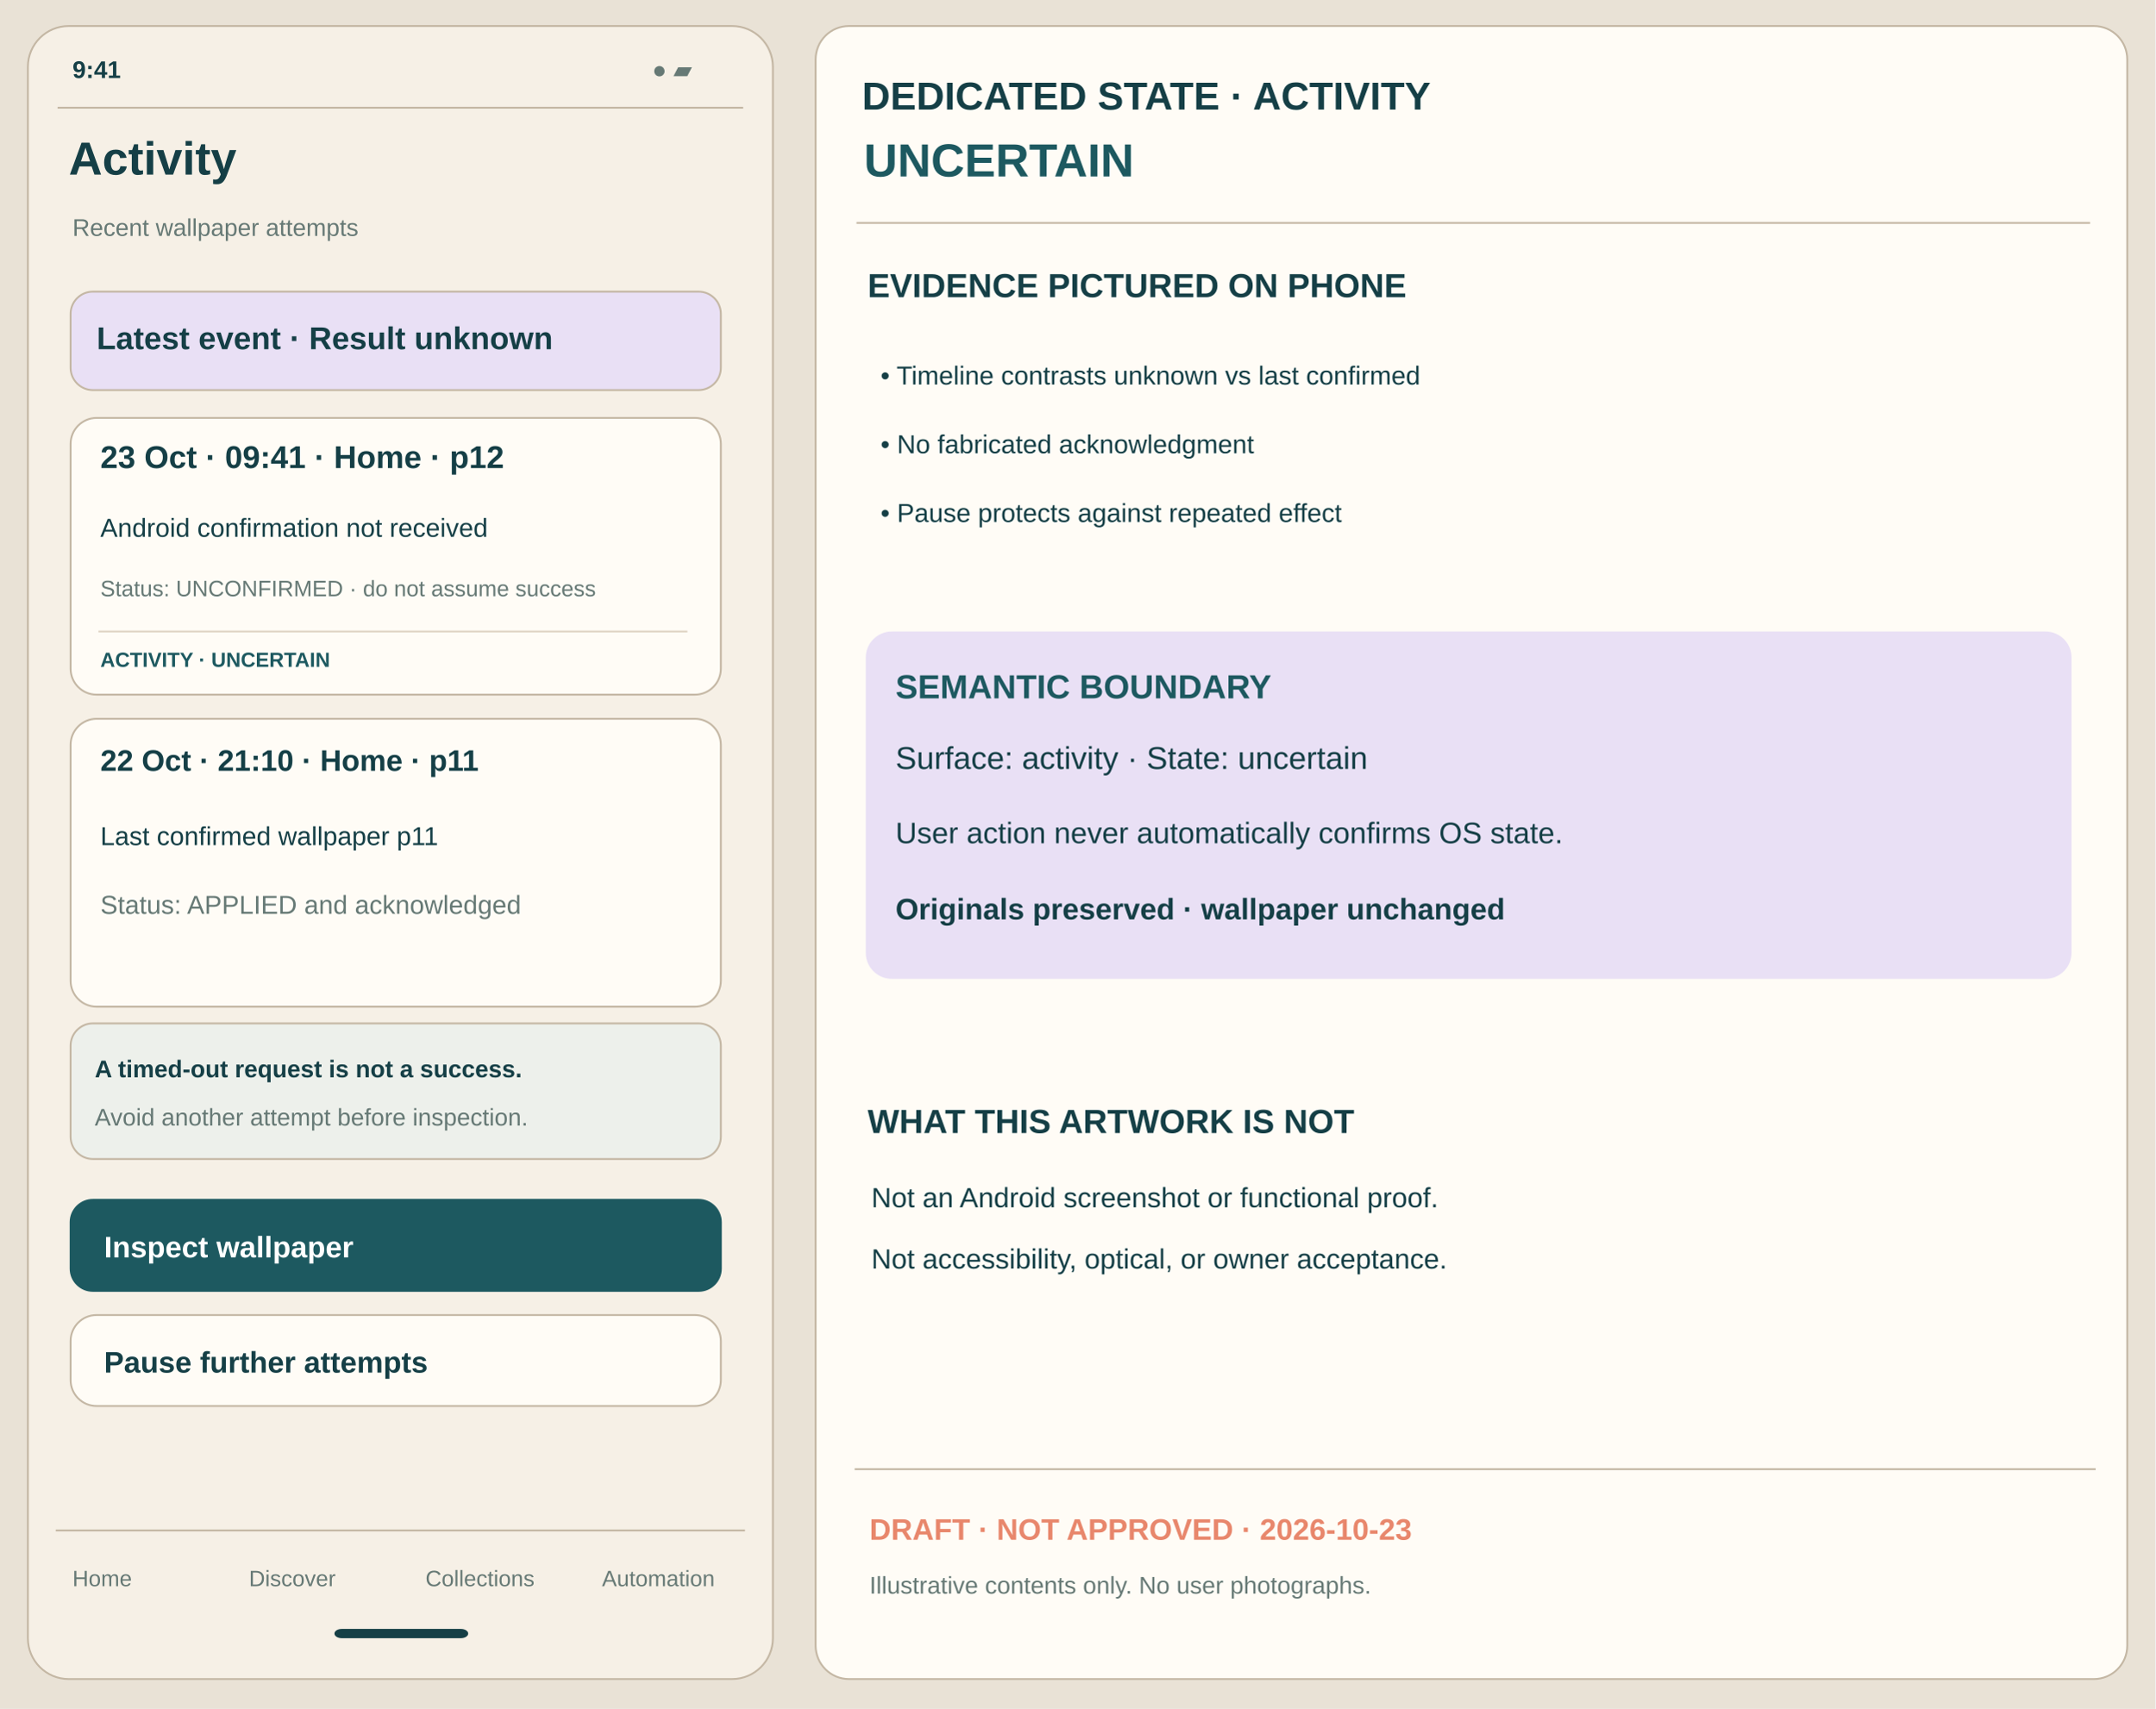
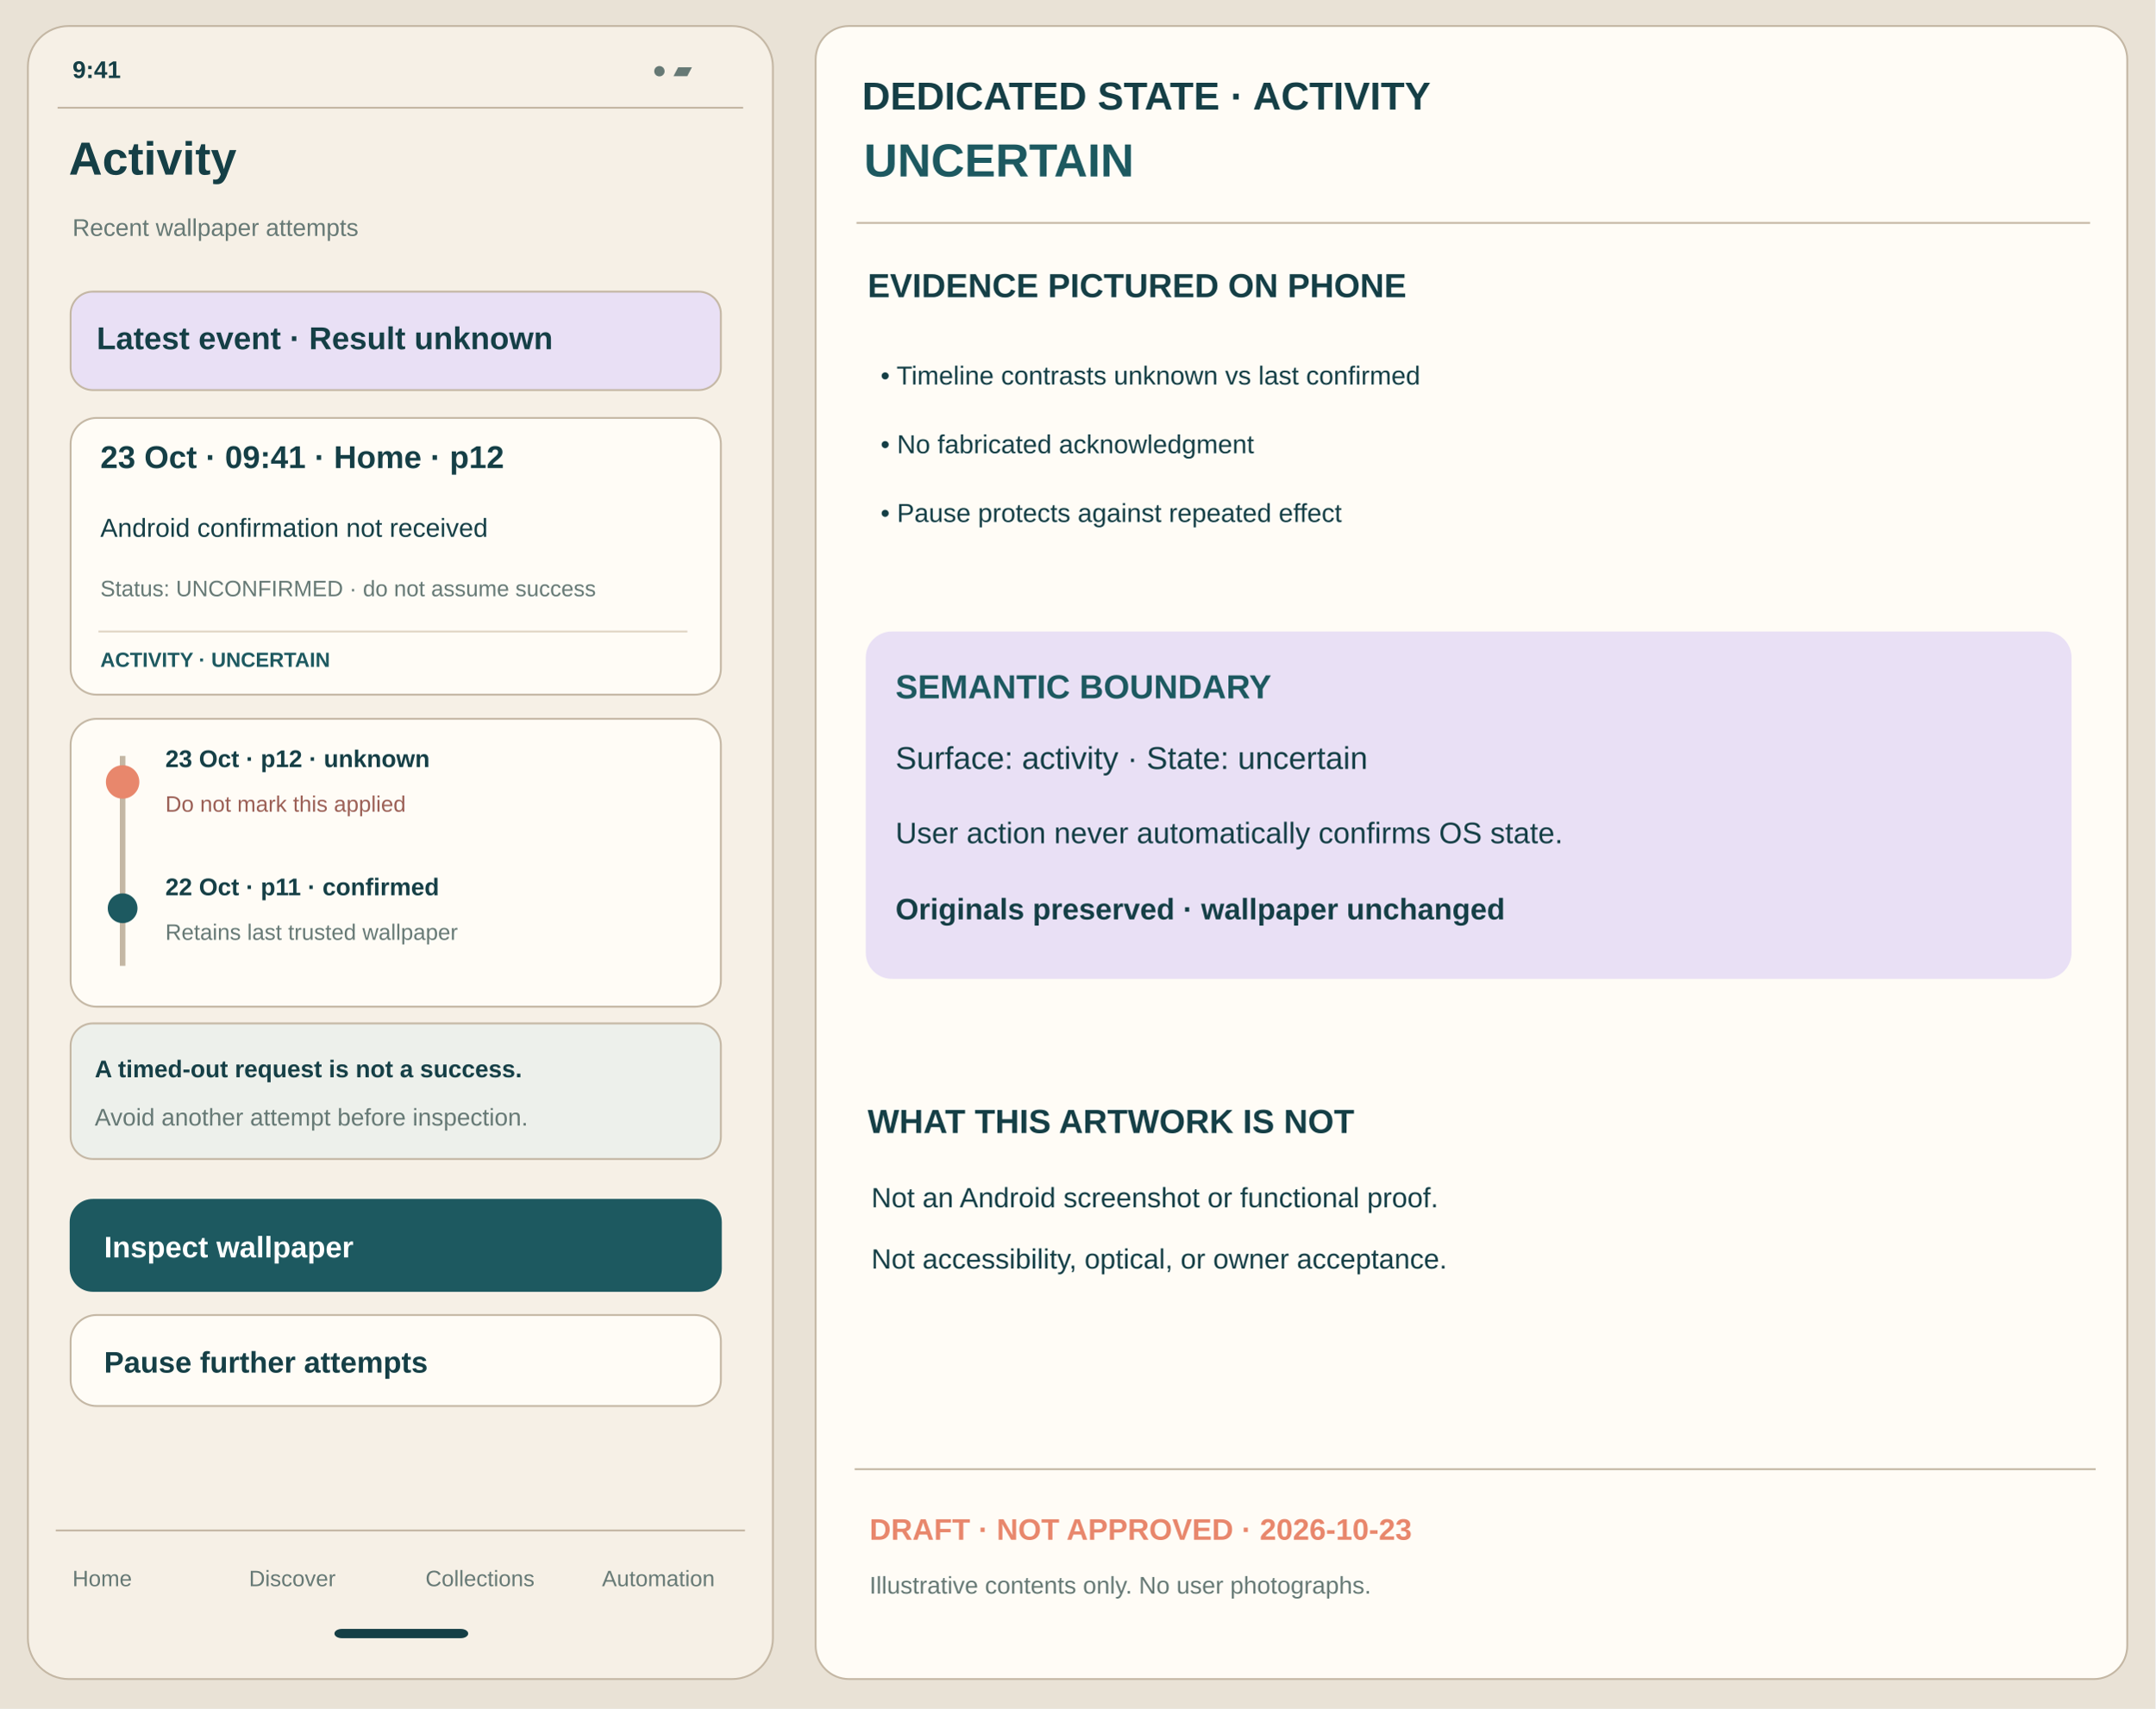
<svg xmlns="http://www.w3.org/2000/svg" width="1160" height="920" viewBox="0 0 1160 920" role="img" aria-label="activity uncertain draft Glimpse state">
  <rect x="0" y="0" width="1160" height="920" rx="0" fill="#E9E2D6" stroke="none" />
  <rect x="15" y="14" width="401" height="890" rx="22" fill="#F6F0E6" stroke="#C4B7A4" />
  <text x="39" y="42" font-family="Arial,Helvetica,sans-serif" font-size="13" font-weight="700" fill="#153F46">9:41</text>
  <text x="351" y="42" font-family="Arial,Helvetica,sans-serif" font-size="13" font-weight="500" fill="#667975">● ▰</text>
  <path d="M31 58H400" stroke="#C4B7A4" />
  <text x="37" y="94" font-family="Arial,Helvetica,sans-serif" font-size="25" font-weight="700" fill="#153F46">Activity</text>
  <text x="39" y="127" font-family="Arial,Helvetica,sans-serif" font-size="13" font-weight="500" fill="#667975">Recent wallpaper attempts</text>
  <rect x="38" y="157" width="350" height="53" rx="12" fill="#E9E0F5" stroke="#C4B7A4" />
  <text x="52" y="188" font-family="Arial,Helvetica,sans-serif" font-size="17" font-weight="700" fill="#153F46">Latest event · Result unknown</text>
  <rect x="38" y="225" width="350" height="149" rx="14" fill="#FFFCF6" stroke="#C4B7A4" />
  <text x="54" y="252" font-family="Arial,Helvetica,sans-serif" font-size="17" font-weight="700" fill="#153F46">23 Oct · 09:41 · Home · p12</text>
  <text x="54" y="289" font-family="Arial,Helvetica,sans-serif" font-size="14" font-weight="500" fill="#153F46">Android confirmation not received</text>
  <text x="54" y="321" font-family="Arial,Helvetica,sans-serif" font-size="12" font-weight="500" fill="#667975">Status: UNCONFIRMED · do not assume success</text>
  <path d="M53 340H370" stroke="#DFD4C4" />
  <text x="54" y="359" font-family="Arial,Helvetica,sans-serif" font-size="11" font-weight="700" fill="#1D5960">ACTIVITY · UNCERTAIN</text>
  <rect x="38" y="387" width="350" height="155" rx="14" fill="#FFFCF6" stroke="#C4B7A4" />
-   <text x="54" y="415" font-family="Arial,Helvetica,sans-serif" font-size="16" font-weight="700" fill="#153F46">22 Oct · 21:10 · Home · p11</text>
-   <text x="54" y="455" font-family="Arial,Helvetica,sans-serif" font-size="14" font-weight="500" fill="#153F46">Last confirmed wallpaper p11</text>
-   <text x="54" y="492" font-family="Arial,Helvetica,sans-serif" font-size="14" font-weight="500" fill="#667975">Status: APPLIED and acknowledged</text>
+   <path d="M66 407 V520" stroke="#C4B7A4" stroke-width="3" />
+   <circle cx="66" cy="421" r="9" fill="#E8876C" />
+   <text x="89" y="413" font-family="Arial,sans-serif" font-size="13" font-weight="700" fill="#153F46">23 Oct · p12 · unknown</text>
+   <text x="89" y="437" font-family="Arial,sans-serif" font-size="12" fill="#9B5F55">Do not mark this applied</text>
+   <circle cx="66" cy="489" r="8" fill="#1D5960" />
+   <text x="89" y="482" font-family="Arial,sans-serif" font-size="13" font-weight="700" fill="#153F46">22 Oct · p11 · confirmed</text>
+   <text x="89" y="506" font-family="Arial,sans-serif" font-size="12" fill="#667975">Retains last trusted wallpaper</text>
  <rect x="38" y="551" width="350" height="73" rx="12" fill="#EDF0EB" stroke="#C4B7A4" />
  <text x="51" y="580" font-family="Arial,Helvetica,sans-serif" font-size="13" font-weight="700" fill="#153F46">A timed-out request is not a success.</text>
  <text x="51" y="606" font-family="Arial,Helvetica,sans-serif" font-size="13" font-weight="500" fill="#667975">Avoid another attempt before inspection.</text>
  <rect x="38" y="646" width="350" height="49" rx="12" fill="#1D5960" stroke="#1D5960" />
  <text x="56" y="677" font-family="Arial,Helvetica,sans-serif" font-size="16" font-weight="700" fill="#FFFFFF">Inspect wallpaper</text>
  <rect x="38" y="708" width="350" height="49" rx="14" fill="#FFFCF6" stroke="#C4B7A4" />
  <text x="56" y="739" font-family="Arial,Helvetica,sans-serif" font-size="16" font-weight="700" fill="#153F46">Pause further attempts</text>
  <path d="M30 824H401" stroke="#C4B7A4" />
  <text x="39" y="854" font-family="Arial,Helvetica,sans-serif" font-size="12" font-weight="500" fill="#667975">Home</text>
  <text x="134" y="854" font-family="Arial,Helvetica,sans-serif" font-size="12" font-weight="500" fill="#667975">Discover</text>
  <text x="229" y="854" font-family="Arial,Helvetica,sans-serif" font-size="12" font-weight="500" fill="#667975">Collections</text>
  <text x="324" y="854" font-family="Arial,Helvetica,sans-serif" font-size="12" font-weight="500" fill="#667975">Automation</text>
  <rect x="180" y="877" width="72" height="5" rx="4" fill="#153F46" stroke="none" />
  <rect x="439" y="14" width="706" height="890" rx="18" fill="#FFFCF6" stroke="#C4B7A4" />
  <text x="464" y="59" font-family="Arial,Helvetica,sans-serif" font-size="21" font-weight="700" fill="#153F46">DEDICATED STATE · ACTIVITY</text>
  <text x="465" y="95" font-family="Arial,Helvetica,sans-serif" font-size="25" font-weight="700" fill="#1D5960">UNCERTAIN</text>
  <path d="M461 120H1125" stroke="#C4B7A4" />
  <text x="467" y="160" font-family="Arial,Helvetica,sans-serif" font-size="18" font-weight="700" fill="#153F46">EVIDENCE PICTURED ON PHONE</text>
  <text x="474" y="207" font-family="Arial,Helvetica,sans-serif" font-size="14" font-weight="500" fill="#153F46">• Timeline contrasts unknown vs last confirmed</text>
  <text x="474" y="244" font-family="Arial,Helvetica,sans-serif" font-size="14" font-weight="500" fill="#153F46">• No fabricated acknowledgment</text>
  <text x="474" y="281" font-family="Arial,Helvetica,sans-serif" font-size="14" font-weight="500" fill="#153F46">• Pause protects against repeated effect</text>
  <rect x="466" y="340" width="649" height="187" rx="14" fill="#E9E0F5" stroke="none" />
  <text x="482" y="376" font-family="Arial,Helvetica,sans-serif" font-size="18" font-weight="700" fill="#1D5960">SEMANTIC BOUNDARY</text>
  <text x="482" y="414" font-family="Arial,Helvetica,sans-serif" font-size="17" font-weight="500" fill="#153F46">Surface: activity  ·  State: uncertain</text>
  <text x="482" y="454" font-family="Arial,Helvetica,sans-serif" font-size="16" font-weight="500" fill="#153F46">User action never automatically confirms OS state.</text>
  <text x="482" y="495" font-family="Arial,Helvetica,sans-serif" font-size="16" font-weight="700" fill="#153F46">Originals preserved · wallpaper unchanged</text>
  <text x="467" y="610" font-family="Arial,Helvetica,sans-serif" font-size="18" font-weight="700" fill="#153F46">WHAT THIS ARTWORK IS NOT</text>
  <text x="469" y="650" font-family="Arial,Helvetica,sans-serif" font-size="15" font-weight="500" fill="#153F46">Not an Android screenshot or functional proof.</text>
  <text x="469" y="683" font-family="Arial,Helvetica,sans-serif" font-size="15" font-weight="500" fill="#153F46">Not accessibility, optical, or owner acceptance.</text>
  <path d="M460 791H1128" stroke="#C4B7A4" />
  <text x="468" y="829" font-family="Arial,Helvetica,sans-serif" font-size="16" font-weight="700" fill="#E8876C">DRAFT · NOT APPROVED · 2026-10-23</text>
  <text x="468" y="858" font-family="Arial,Helvetica,sans-serif" font-size="13" font-weight="500" fill="#667975">Illustrative contents only. No user photographs.</text>
</svg>
